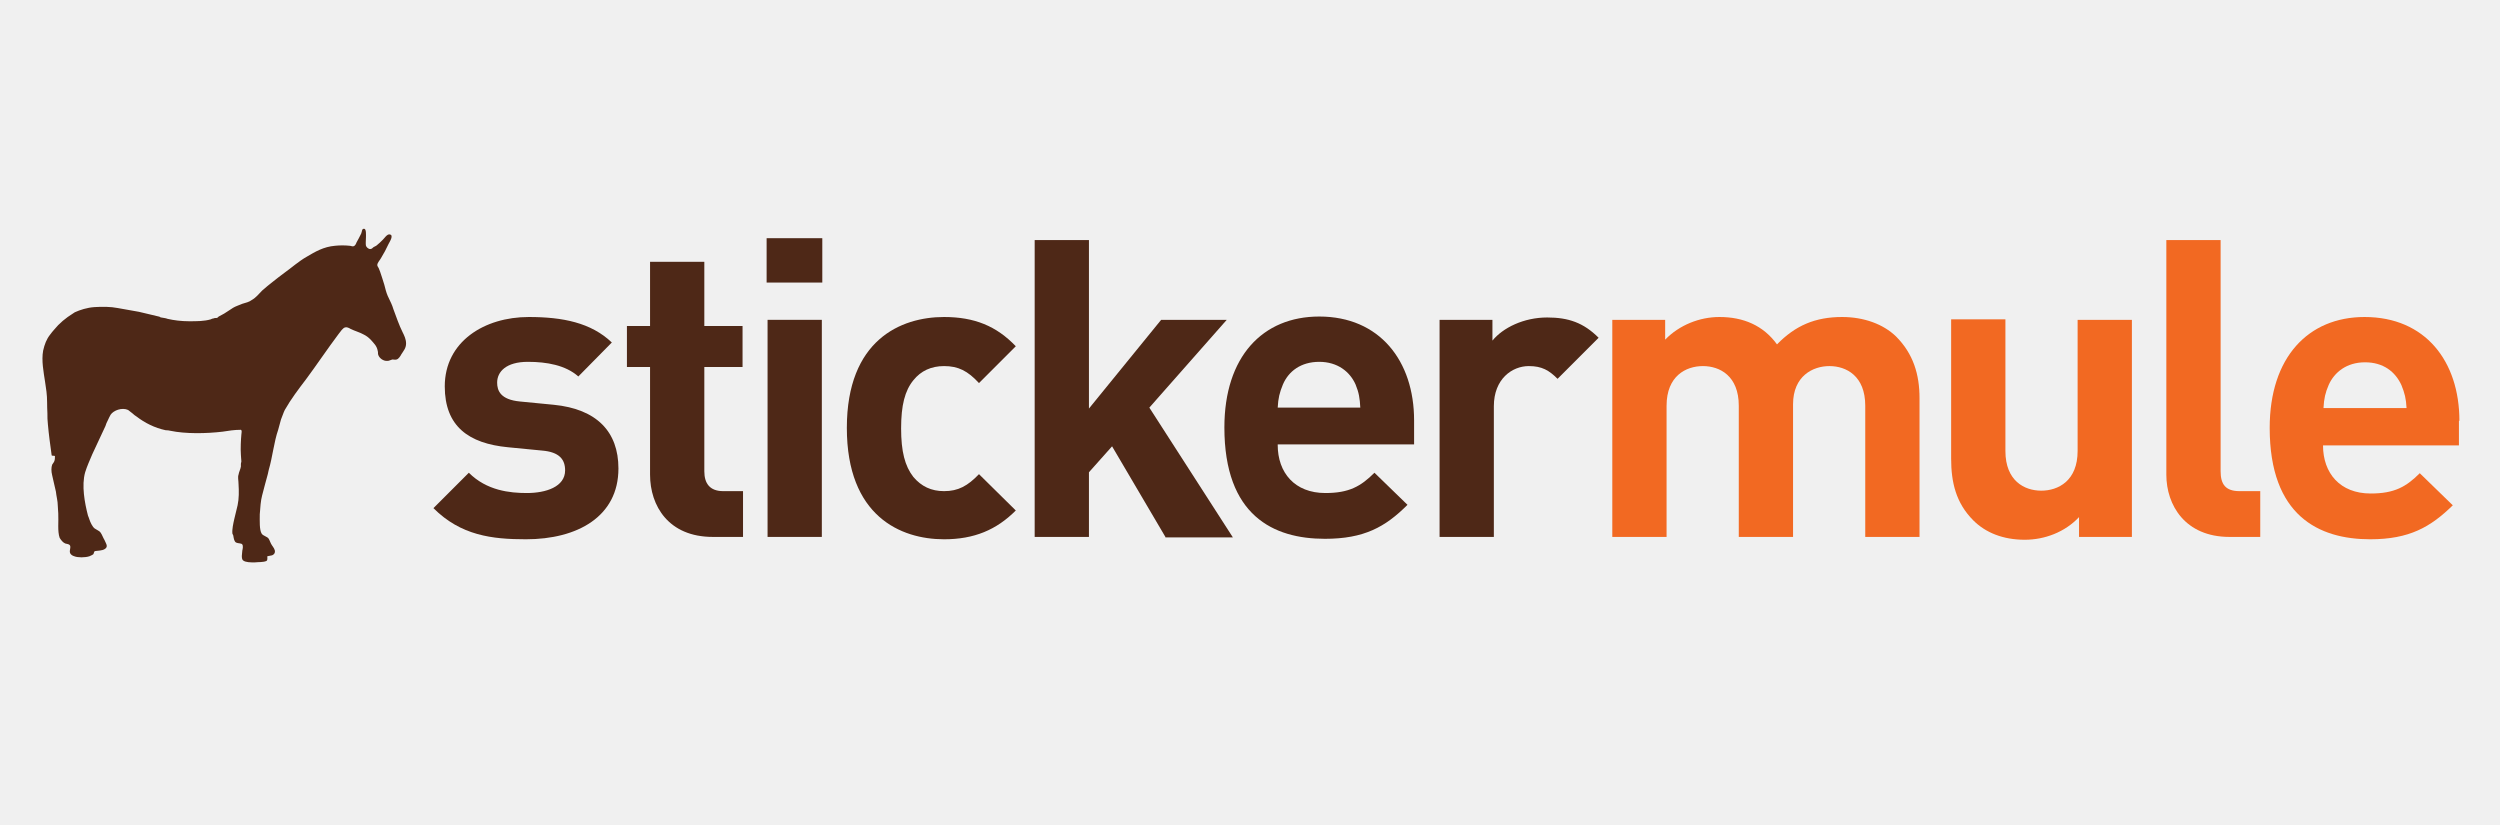
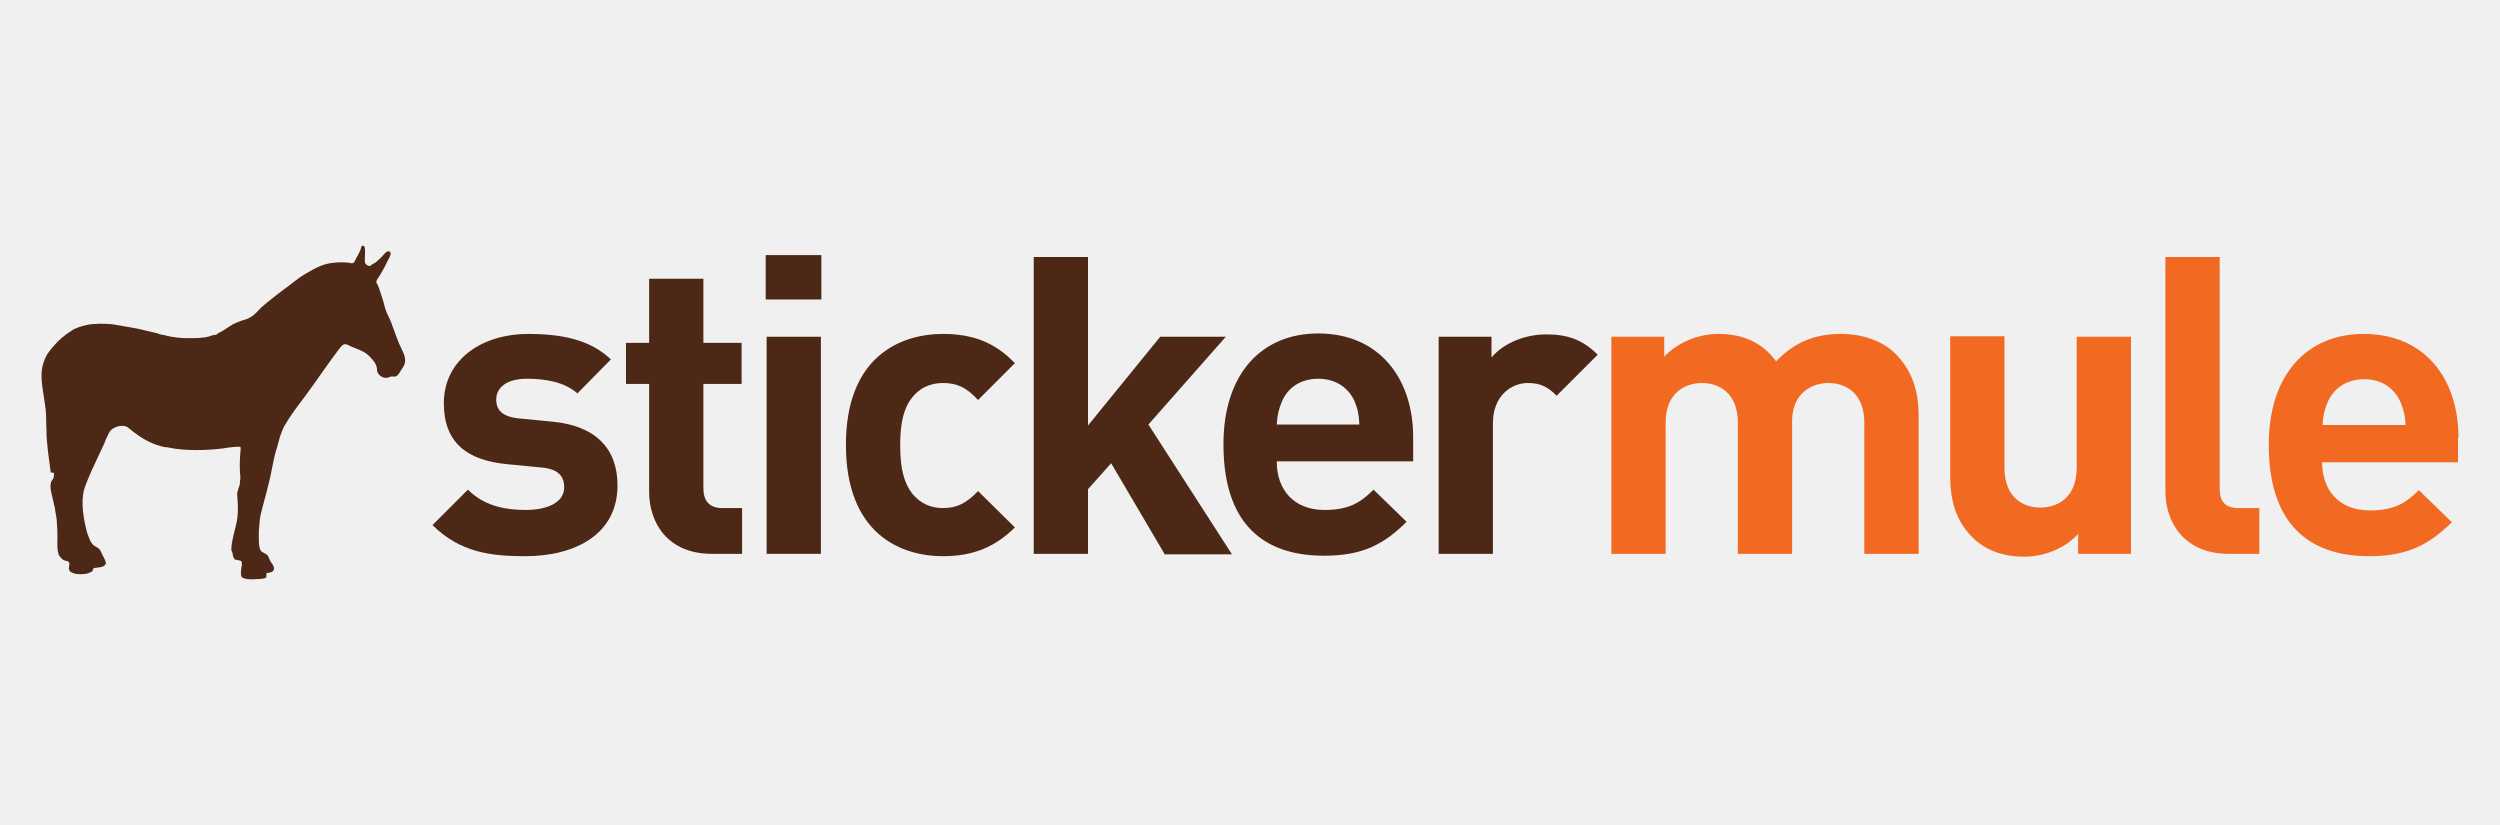
<svg xmlns="http://www.w3.org/2000/svg" version="1.1" id="Layer_1" x="0px" y="0px" viewBox="0 0 1000 330" style="enable-background:new 0 0 660 225;">
  <style type="text/css">
	.Arched_x0020_Green{fill:url(#SVGID_1_);stroke:#FFFFFF;stroke-width:0.25;stroke-miterlimit:1;}
	.st0{fill:#4E2817;}
	.st1{fill-rule:evenodd;clip-rule:evenodd;fill:#4E2817;}
	.st2{fill:#F26922;}
</style>
-   <path class="st0" d="M 210.376 215.712 C 196.784 215.712 184.325 214.202 173.376 203.254 L 187.534 189.095 C 194.707 196.269 203.957 197.213 210.752 197.213 C 218.303 197.213 226.043 194.758 226.043 188.152 C 226.043 183.81 223.777 180.79 216.793 180.223 L 203.202 178.902 C 187.534 177.392 177.907 170.597 177.907 154.551 C 177.907 136.618 193.763 126.802 211.507 126.802 C 225.098 126.802 236.425 129.067 244.731 136.995 L 231.329 150.586 C 226.231 146.056 218.681 144.735 211.131 144.735 C 202.447 144.735 198.86 148.698 198.86 153.041 C 198.86 156.251 200.181 159.837 207.921 160.592 L 221.512 161.913 C 238.69 163.611 247.374 172.673 247.374 187.397 C 247.374 206.652 230.951 215.712 210.376 215.712 Z" style="" />
-   <path class="st0" d="M 285.128 214.769 C 267.384 214.769 260.022 202.31 260.022 189.851 L 260.022 146.811 L 250.771 146.811 L 250.771 130.388 L 260.022 130.388 L 260.022 104.716 L 281.73 104.716 L 281.73 130.388 L 297.021 130.388 L 297.021 146.811 L 281.73 146.811 L 281.73 188.529 C 281.73 193.437 283.994 196.457 289.28 196.457 L 297.209 196.457 L 297.209 214.769 L 285.128 214.769 Z" style="" />
-   <path class="st0" d="M 306.647 113.022 L 306.647 95.278 L 328.922 95.278 L 328.922 113.022 L 306.647 113.022 Z M 307.025 214.769 L 307.025 127.934 L 328.733 127.934 L 328.733 214.769 L 307.025 214.769 Z" style="" />
-   <path class="st0" d="M 377.625 215.712 C 360.258 215.712 338.738 206.462 338.738 171.163 C 338.738 136.051 360.258 126.802 377.625 126.802 C 389.705 126.802 398.578 130.388 406.318 138.505 L 391.593 153.229 C 387.063 148.322 383.287 146.434 377.625 146.434 C 372.527 146.434 368.375 148.322 365.353 152.096 C 361.956 156.251 360.446 162.101 360.446 171.351 C 360.446 180.602 361.956 186.452 365.353 190.795 C 368.563 194.57 372.527 196.457 377.625 196.457 C 383.287 196.457 387.063 194.381 391.593 189.662 L 406.318 204.197 C 398.578 211.936 389.705 215.712 377.625 215.712 Z" style="" />
-   <path class="st0" d="M 466.157 214.769 L 444.826 178.524 L 435.576 188.907 L 435.576 214.769 L 413.868 214.769 L 413.868 96.033 L 435.576 96.033 L 435.576 163.423 L 464.458 127.934 L 490.697 127.934 L 459.739 163.046 L 493.151 214.957 L 466.157 214.957 Z" style="" />
-   <path class="st0" d="M 511.085 177.959 C 511.085 189.095 517.88 197.213 530.15 197.213 C 539.588 197.213 544.308 194.57 549.782 189.095 L 562.995 201.932 C 554.123 210.804 545.629 215.523 529.962 215.523 C 509.385 215.523 489.753 206.273 489.753 170.973 C 489.753 142.659 505.044 126.613 527.695 126.613 C 551.858 126.613 565.638 144.358 565.638 168.142 L 565.638 177.77 L 511.085 177.77 Z M 542.231 153.796 C 539.966 148.698 535.057 144.735 527.695 144.735 C 520.333 144.735 515.426 148.51 513.161 153.796 C 511.84 157.006 511.273 159.27 511.085 163.046 L 544.118 163.046 C 543.93 159.27 543.553 157.006 542.231 153.796 Z" style="" />
-   <path class="st0" d="M 623.025 151.53 C 619.626 148.133 616.795 146.434 611.509 146.434 C 604.902 146.434 597.54 151.53 597.54 162.48 L 597.54 214.769 L 575.832 214.769 L 575.832 127.934 L 596.974 127.934 L 596.974 136.241 C 601.128 131.144 609.433 126.99 618.871 126.99 C 627.366 126.99 633.406 129.067 639.447 135.107 L 623.025 151.53 Z" style="" />
-   <path class="st1" d="M 106.552 224.395 C 105.23 224.962 103.531 224.774 101.833 224.962 C 100.323 224.962 98.246 224.962 97.302 224.207 C 96.736 223.829 96.736 222.886 96.736 222.319 C 96.736 221.752 96.924 220.809 96.924 220.243 C 97.113 219.488 97.302 218.355 96.924 217.788 C 96.548 217.222 95.226 217.411 94.471 217.033 C 93.716 216.657 93.526 215.523 93.338 214.39 C 93.338 214.014 92.961 213.635 92.961 213.447 C 92.771 211.748 93.338 209.294 93.716 207.595 C 94.093 205.707 94.66 204.009 95.037 202.121 C 95.603 199.478 95.603 196.457 95.414 193.626 C 95.414 192.116 95.037 190.983 95.414 189.851 C 95.603 188.719 96.169 187.774 96.358 186.641 C 96.358 186.264 96.358 185.887 96.358 185.509 C 96.358 185.132 96.548 184.942 96.548 184.565 C 96.548 183.81 96.358 182.866 96.358 181.922 C 96.169 179.468 96.358 175.882 96.548 173.806 C 96.548 173.05 96.924 172.294 96.358 171.918 C 93.716 171.918 91.45 172.294 88.996 172.673 C 82.578 173.428 74.273 173.616 68.042 172.294 C 67.477 172.106 66.911 172.106 66.344 172.106 C 61.813 171.163 57.849 169.087 54.64 166.632 C 54.075 166.254 53.508 165.877 52.941 165.311 C 52.375 164.932 51.809 164.368 51.242 163.989 C 48.789 162.856 45.391 164.178 44.258 165.877 C 43.88 166.444 43.503 167.387 43.125 168.142 C 42.748 168.897 42.371 169.652 42.181 170.407 C 40.483 174.183 38.595 177.959 36.897 181.733 C 35.953 183.999 34.819 186.452 34.064 188.907 C 32.555 194.193 33.876 201.176 35.197 206.273 C 35.386 206.652 35.575 207.217 35.763 207.784 C 36.141 208.916 36.897 210.616 37.84 211.371 C 38.406 211.748 39.161 212.126 39.728 212.503 C 40.483 213.069 40.86 214.202 41.427 215.335 C 41.615 215.712 41.993 216.278 42.181 216.845 C 42.748 217.978 43.125 218.921 41.804 219.676 C 40.86 220.243 39.35 220.243 38.029 220.431 C 37.462 220.62 37.651 221.376 37.274 221.752 C 37.085 221.941 36.141 222.319 35.763 222.507 C 34.064 223.074 31.044 223.074 29.723 222.507 C 28.968 222.319 28.213 221.752 28.024 221.186 C 27.646 220.054 28.59 218.733 27.836 217.978 C 27.458 217.6 26.702 217.6 26.137 217.411 C 25.193 217.033 24.437 216.09 23.871 215.146 C 22.927 212.503 23.494 208.539 23.305 205.33 C 23.305 204.386 23.115 203.442 23.115 202.31 C 23.115 200.422 22.55 198.535 22.361 196.646 C 22.172 195.702 21.983 194.948 21.795 194.193 C 21.417 192.871 21.228 191.361 20.851 190.039 C 20.473 188.529 20.473 187.019 20.851 185.887 C 21.039 185.509 21.417 185.132 21.606 184.754 C 21.983 183.999 21.983 183.244 21.983 182.489 C 21.795 182.111 20.851 182.489 20.663 182.111 C 20.096 177.959 19.529 173.994 19.152 169.652 C 18.963 168.142 18.963 166.82 18.963 165.311 C 18.775 162.48 18.963 159.458 18.585 156.627 C 18.396 155.306 18.208 153.984 18.02 152.663 C 17.453 148.889 16.509 144.169 17.265 140.205 C 17.83 137.75 18.585 135.674 20.096 133.786 C 21.039 132.464 22.172 131.332 23.305 130.011 C 24.437 128.878 25.758 127.745 27.08 126.802 C 28.024 126.235 28.968 125.481 29.912 124.914 C 31.988 123.97 34.819 123.027 37.84 122.838 C 40.86 122.649 44.258 122.649 47.09 123.215 C 49.921 123.782 52.753 124.159 55.584 124.726 C 58.227 125.291 60.87 126.046 63.513 126.613 C 63.889 126.613 64.08 126.99 64.456 126.99 C 65.211 127.18 66.156 127.18 67.099 127.557 C 69.554 128.124 72.573 128.501 75.594 128.501 C 78.802 128.501 81.635 128.501 84.277 127.745 C 84.654 127.557 85.033 127.368 85.409 127.368 C 85.788 127.18 86.354 127.18 86.731 127.18 C 86.92 127.18 87.297 126.802 87.486 126.613 C 88.996 125.858 90.318 125.103 91.639 124.159 C 92.771 123.404 93.526 122.838 95.037 122.271 C 95.603 122.083 96.358 121.705 96.924 121.516 C 98.246 121.139 99.756 120.761 100.7 120.006 C 102.399 119.063 103.531 117.552 104.853 116.23 C 106.174 115.098 107.685 113.777 109.195 112.643 C 112.215 110.191 115.235 108.114 118.066 105.848 C 119.577 104.716 121.088 103.583 122.786 102.639 C 125.995 100.752 129.393 98.676 134.112 98.298 C 136 98.109 137.888 98.109 139.775 98.298 C 140.341 98.298 140.908 98.676 141.474 98.486 C 142.041 98.298 142.417 97.543 142.608 96.976 C 143.363 95.655 143.739 94.9 144.494 93.39 C 144.872 92.445 144.684 91.502 145.627 91.502 C 146.57 91.502 146.382 93.957 146.382 94.9 C 146.382 96.033 146.194 97.543 146.382 98.298 C 146.57 98.864 147.327 99.619 148.082 99.619 C 148.648 99.619 149.025 99.242 149.403 98.864 C 149.968 98.486 150.346 98.486 150.725 98.109 C 151.479 97.543 152.423 96.6 153.177 95.843 C 153.744 95.278 154.877 93.578 155.82 93.767 C 157.708 93.957 155.82 96.788 155.444 97.543 C 154.499 99.619 153.556 101.318 152.423 103.205 C 152.046 103.961 150.913 105.093 150.913 106.037 C 150.913 106.603 151.479 106.981 151.668 107.736 C 151.856 108.114 151.856 108.303 152.046 108.68 C 152.611 110.191 153.177 112.267 153.744 113.965 C 154.122 115.476 154.499 116.986 155.065 118.308 C 155.632 119.629 156.387 120.95 156.954 122.46 C 157.142 122.838 157.142 123.215 157.33 123.593 C 158.463 126.613 159.596 130.011 161.106 133.031 C 161.673 134.164 162.428 135.674 162.428 137.373 C 162.428 139.26 161.484 140.205 160.54 141.715 C 160.163 142.469 159.407 143.603 158.651 143.791 C 158.086 143.979 157.52 143.791 156.954 143.791 C 156.199 143.979 155.632 144.358 155.065 144.358 C 153.367 144.546 151.668 143.224 151.289 141.903 C 151.101 141.526 151.289 140.96 151.101 140.393 C 150.725 138.317 149.591 137.373 148.27 135.862 C 147.327 134.919 146.57 134.352 145.439 133.786 C 143.739 132.843 142.041 132.464 140.153 131.521 C 139.586 131.144 138.643 130.766 138.077 130.955 C 137.133 131.144 136.189 132.654 135.434 133.598 C 130.903 139.638 126.75 145.867 122.408 151.72 C 119.388 155.684 116.368 159.648 113.914 163.989 C 113.347 165.123 112.97 166.444 112.404 167.765 C 112.026 169.087 111.648 170.407 111.271 171.918 C 109.572 176.826 109.005 182.866 107.496 187.963 C 107.307 188.529 107.307 189.095 107.118 189.662 C 106.364 192.305 105.608 195.325 104.853 198.156 C 104.286 200.233 104.098 203.065 103.909 205.707 C 103.909 208.35 103.721 211.936 104.665 213.447 C 105.23 214.39 106.929 214.579 107.496 215.523 C 107.873 216.09 108.251 217.411 108.817 218.166 C 109.195 218.733 110.139 219.865 109.95 220.809 C 109.95 221.376 109.384 221.941 108.817 222.131 C 108.251 222.319 107.496 222.319 106.929 222.507 C 106.929 223.263 107.118 224.019 106.552 224.395 Z" style="" />
-   <path class="st2" d="M 736.852 126.802 C 726.092 126.802 718.163 130.2 710.802 137.75 C 705.327 130.2 697.399 126.802 687.772 126.802 C 679.844 126.802 671.727 130.011 666.063 135.862 L 666.063 127.934 L 644.921 127.934 L 644.921 214.769 L 666.629 214.769 L 666.629 162.291 C 666.629 150.398 674.37 146.434 681.165 146.434 C 687.961 146.434 695.512 150.398 695.512 162.291 L 695.512 214.769 L 717.22 214.769 L 717.22 161.725 C 717.22 150.398 725.149 146.434 731.754 146.434 C 738.552 146.434 746.102 150.398 746.102 162.291 L 746.102 214.769 L 767.81 214.769 L 767.81 159.27 C 767.81 149.832 765.356 141.526 758.372 134.542 C 753.275 129.633 745.535 126.802 736.852 126.802 Z" style="" />
-   <path class="st2" d="M 831.047 180.411 C 831.047 192.305 823.309 196.269 816.513 196.269 C 809.718 196.269 802.165 192.305 802.165 180.411 L 802.165 127.745 L 780.457 127.745 L 780.457 183.433 C 780.457 192.871 782.345 201.176 789.329 208.161 C 794.238 213.069 801.222 215.901 809.906 215.901 C 817.835 215.901 825.952 212.88 831.614 206.84 L 831.614 214.769 L 852.756 214.769 L 852.756 127.934 L 831.047 127.934 L 831.047 180.411 Z" style="" />
-   <path class="st2" d="M 888.246 188.529 L 888.246 96.033 L 866.535 96.033 L 866.535 189.851 C 866.535 202.121 874.088 214.769 891.831 214.769 L 904.101 214.769 L 904.101 196.457 L 895.796 196.457 C 890.322 196.457 888.246 193.814 888.246 188.529 Z" style="" />
-   <path class="st2" d="M 983.762 168.33 C 983.762 144.546 970.17 126.802 945.82 126.802 C 923.355 126.802 907.877 142.848 907.877 171.163 C 907.877 206.273 927.509 215.712 948.085 215.712 C 963.752 215.712 972.248 210.804 981.119 202.121 L 967.905 189.284 C 962.431 194.758 957.711 197.401 948.273 197.401 C 936.003 197.401 929.208 189.284 929.208 178.147 L 983.573 178.147 L 983.573 168.33 Z M 929.396 163.234 C 929.585 159.458 930.151 157.006 931.472 153.984 C 933.739 148.889 938.646 144.924 946.008 144.924 C 953.371 144.924 958.09 148.698 960.543 153.984 C 961.864 157.194 962.431 159.458 962.62 163.234 L 929.396 163.234 Z" style="" />
+   <g transform="matrix(1, 0, 0, 1, -0.372757, 6.767998)">
+     <path class="st0" d="M 210.376 215.712 C 196.784 215.712 184.325 214.202 173.376 203.254 L 187.534 189.095 C 194.707 196.269 203.957 197.213 210.752 197.213 C 218.303 197.213 226.043 194.758 226.043 188.152 C 226.043 183.81 223.777 180.79 216.793 180.223 L 203.202 178.902 C 187.534 177.392 177.907 170.597 177.907 154.551 C 177.907 136.618 193.763 126.802 211.507 126.802 C 225.098 126.802 236.425 129.067 244.731 136.995 L 231.329 150.586 C 226.231 146.056 218.681 144.735 211.131 144.735 C 202.447 144.735 198.86 148.698 198.86 153.041 C 198.86 156.251 200.181 159.837 207.921 160.592 L 221.512 161.913 C 238.69 163.611 247.374 172.673 247.374 187.397 C 247.374 206.652 230.951 215.712 210.376 215.712 Z" style="" />
+     <path class="st0" d="M 285.128 214.769 C 267.384 214.769 260.022 202.31 260.022 189.851 L 260.022 146.811 L 250.771 146.811 L 250.771 130.388 L 260.022 130.388 L 260.022 104.716 L 281.73 104.716 L 281.73 130.388 L 297.021 130.388 L 297.021 146.811 L 281.73 146.811 L 281.73 188.529 C 281.73 193.437 283.994 196.457 289.28 196.457 L 297.209 196.457 L 297.209 214.769 L 285.128 214.769 Z" style="" />
+     <path class="st0" d="M 306.647 113.022 L 306.647 95.278 L 328.922 95.278 L 328.922 113.022 L 306.647 113.022 Z M 307.025 214.769 L 307.025 127.934 L 328.733 127.934 L 328.733 214.769 L 307.025 214.769 Z" style="" />
+     <path class="st0" d="M 377.625 215.712 C 360.258 215.712 338.738 206.462 338.738 171.163 C 338.738 136.051 360.258 126.802 377.625 126.802 C 389.705 126.802 398.578 130.388 406.318 138.505 L 391.593 153.229 C 387.063 148.322 383.287 146.434 377.625 146.434 C 372.527 146.434 368.375 148.322 365.353 152.096 C 361.956 156.251 360.446 162.101 360.446 171.351 C 360.446 180.602 361.956 186.452 365.353 190.795 C 368.563 194.57 372.527 196.457 377.625 196.457 C 383.287 196.457 387.063 194.381 391.593 189.662 L 406.318 204.197 C 398.578 211.936 389.705 215.712 377.625 215.712 Z" style="" />
+     <path class="st0" d="M 466.157 214.769 L 444.826 178.524 L 435.576 188.907 L 435.576 214.769 L 413.868 214.769 L 413.868 96.033 L 435.576 96.033 L 435.576 163.423 L 464.458 127.934 L 490.697 127.934 L 459.739 163.046 L 493.151 214.957 L 466.157 214.957 Z" style="" />
+     <path class="st0" d="M 511.085 177.959 C 511.085 189.095 517.88 197.213 530.15 197.213 C 539.588 197.213 544.308 194.57 549.782 189.095 L 562.995 201.932 C 554.123 210.804 545.629 215.523 529.962 215.523 C 509.385 215.523 489.753 206.273 489.753 170.973 C 489.753 142.659 505.044 126.613 527.695 126.613 C 551.858 126.613 565.638 144.358 565.638 168.142 L 565.638 177.77 L 511.085 177.77 Z M 542.231 153.796 C 539.966 148.698 535.057 144.735 527.695 144.735 C 520.333 144.735 515.426 148.51 513.161 153.796 C 511.84 157.006 511.273 159.27 511.085 163.046 L 544.118 163.046 C 543.93 159.27 543.553 157.006 542.231 153.796 Z" style="" />
+     <path class="st0" d="M 623.025 151.53 C 619.626 148.133 616.795 146.434 611.509 146.434 C 604.902 146.434 597.54 151.53 597.54 162.48 L 597.54 214.769 L 575.832 214.769 L 575.832 127.934 L 596.974 127.934 L 596.974 136.241 C 601.128 131.144 609.433 126.99 618.871 126.99 C 627.366 126.99 633.406 129.067 639.447 135.107 L 623.025 151.53 Z" style="" />
+     <path class="st1" d="M 106.552 224.395 C 105.23 224.962 103.531 224.774 101.833 224.962 C 100.323 224.962 98.246 224.962 97.302 224.207 C 96.736 223.829 96.736 222.886 96.736 222.319 C 96.736 221.752 96.924 220.809 96.924 220.243 C 97.113 219.488 97.302 218.355 96.924 217.788 C 96.548 217.222 95.226 217.411 94.471 217.033 C 93.716 216.657 93.526 215.523 93.338 214.39 C 93.338 214.014 92.961 213.635 92.961 213.447 C 92.771 211.748 93.338 209.294 93.716 207.595 C 94.093 205.707 94.66 204.009 95.037 202.121 C 95.603 199.478 95.603 196.457 95.414 193.626 C 95.414 192.116 95.037 190.983 95.414 189.851 C 95.603 188.719 96.169 187.774 96.358 186.641 C 96.358 186.264 96.358 185.887 96.358 185.509 C 96.358 185.132 96.548 184.942 96.548 184.565 C 96.548 183.81 96.358 182.866 96.358 181.922 C 96.169 179.468 96.358 175.882 96.548 173.806 C 96.548 173.05 96.924 172.294 96.358 171.918 C 93.716 171.918 91.45 172.294 88.996 172.673 C 82.578 173.428 74.273 173.616 68.042 172.294 C 67.477 172.106 66.911 172.106 66.344 172.106 C 61.813 171.163 57.849 169.087 54.64 166.632 C 54.075 166.254 53.508 165.877 52.941 165.311 C 52.375 164.932 51.809 164.368 51.242 163.989 C 48.789 162.856 45.391 164.178 44.258 165.877 C 43.88 166.444 43.503 167.387 43.125 168.142 C 42.748 168.897 42.371 169.652 42.181 170.407 C 40.483 174.183 38.595 177.959 36.897 181.733 C 35.953 183.999 34.819 186.452 34.064 188.907 C 32.555 194.193 33.876 201.176 35.197 206.273 C 35.386 206.652 35.575 207.217 35.763 207.784 C 36.141 208.916 36.897 210.616 37.84 211.371 C 38.406 211.748 39.161 212.126 39.728 212.503 C 40.483 213.069 40.86 214.202 41.427 215.335 C 41.615 215.712 41.993 216.278 42.181 216.845 C 42.748 217.978 43.125 218.921 41.804 219.676 C 40.86 220.243 39.35 220.243 38.029 220.431 C 37.462 220.62 37.651 221.376 37.274 221.752 C 37.085 221.941 36.141 222.319 35.763 222.507 C 34.064 223.074 31.044 223.074 29.723 222.507 C 28.968 222.319 28.213 221.752 28.024 221.186 C 27.646 220.054 28.59 218.733 27.836 217.978 C 27.458 217.6 26.702 217.6 26.137 217.411 C 25.193 217.033 24.437 216.09 23.871 215.146 C 22.927 212.503 23.494 208.539 23.305 205.33 C 23.305 204.386 23.115 203.442 23.115 202.31 C 23.115 200.422 22.55 198.535 22.361 196.646 C 22.172 195.702 21.983 194.948 21.795 194.193 C 21.417 192.871 21.228 191.361 20.851 190.039 C 20.473 188.529 20.473 187.019 20.851 185.887 C 21.039 185.509 21.417 185.132 21.606 184.754 C 21.983 183.999 21.983 183.244 21.983 182.489 C 21.795 182.111 20.851 182.489 20.663 182.111 C 20.096 177.959 19.529 173.994 19.152 169.652 C 18.963 168.142 18.963 166.82 18.963 165.311 C 18.775 162.48 18.963 159.458 18.585 156.627 C 18.396 155.306 18.208 153.984 18.02 152.663 C 17.453 148.889 16.509 144.169 17.265 140.205 C 17.83 137.75 18.585 135.674 20.096 133.786 C 21.039 132.464 22.172 131.332 23.305 130.011 C 24.437 128.878 25.758 127.745 27.08 126.802 C 28.024 126.235 28.968 125.481 29.912 124.914 C 31.988 123.97 34.819 123.027 37.84 122.838 C 40.86 122.649 44.258 122.649 47.09 123.215 C 49.921 123.782 52.753 124.159 55.584 124.726 C 58.227 125.291 60.87 126.046 63.513 126.613 C 63.889 126.613 64.08 126.99 64.456 126.99 C 65.211 127.18 66.156 127.18 67.099 127.557 C 69.554 128.124 72.573 128.501 75.594 128.501 C 78.802 128.501 81.635 128.501 84.277 127.745 C 84.654 127.557 85.033 127.368 85.409 127.368 C 85.788 127.18 86.354 127.18 86.731 127.18 C 86.92 127.18 87.297 126.802 87.486 126.613 C 88.996 125.858 90.318 125.103 91.639 124.159 C 92.771 123.404 93.526 122.838 95.037 122.271 C 95.603 122.083 96.358 121.705 96.924 121.516 C 98.246 121.139 99.756 120.761 100.7 120.006 C 102.399 119.063 103.531 117.552 104.853 116.23 C 106.174 115.098 107.685 113.777 109.195 112.643 C 112.215 110.191 115.235 108.114 118.066 105.848 C 119.577 104.716 121.088 103.583 122.786 102.639 C 125.995 100.752 129.393 98.676 134.112 98.298 C 136 98.109 137.888 98.109 139.775 98.298 C 140.341 98.298 140.908 98.676 141.474 98.486 C 142.041 98.298 142.417 97.543 142.608 96.976 C 143.363 95.655 143.739 94.9 144.494 93.39 C 144.872 92.445 144.684 91.502 145.627 91.502 C 146.57 91.502 146.382 93.957 146.382 94.9 C 146.382 96.033 146.194 97.543 146.382 98.298 C 146.57 98.864 147.327 99.619 148.082 99.619 C 148.648 99.619 149.025 99.242 149.403 98.864 C 149.968 98.486 150.346 98.486 150.725 98.109 C 151.479 97.543 152.423 96.6 153.177 95.843 C 153.744 95.278 154.877 93.578 155.82 93.767 C 157.708 93.957 155.82 96.788 155.444 97.543 C 154.499 99.619 153.556 101.318 152.423 103.205 C 152.046 103.961 150.913 105.093 150.913 106.037 C 150.913 106.603 151.479 106.981 151.668 107.736 C 151.856 108.114 151.856 108.303 152.046 108.68 C 152.611 110.191 153.177 112.267 153.744 113.965 C 154.122 115.476 154.499 116.986 155.065 118.308 C 155.632 119.629 156.387 120.95 156.954 122.46 C 157.142 122.838 157.142 123.215 157.33 123.593 C 158.463 126.613 159.596 130.011 161.106 133.031 C 161.673 134.164 162.428 135.674 162.428 137.373 C 162.428 139.26 161.484 140.205 160.54 141.715 C 160.163 142.469 159.407 143.603 158.651 143.791 C 158.086 143.979 157.52 143.791 156.954 143.791 C 156.199 143.979 155.632 144.358 155.065 144.358 C 153.367 144.546 151.668 143.224 151.289 141.903 C 151.101 141.526 151.289 140.96 151.101 140.393 C 150.725 138.317 149.591 137.373 148.27 135.862 C 147.327 134.919 146.57 134.352 145.439 133.786 C 143.739 132.843 142.041 132.464 140.153 131.521 C 139.586 131.144 138.643 130.766 138.077 130.955 C 137.133 131.144 136.189 132.654 135.434 133.598 C 130.903 139.638 126.75 145.867 122.408 151.72 C 119.388 155.684 116.368 159.648 113.914 163.989 C 113.347 165.123 112.97 166.444 112.404 167.765 C 112.026 169.087 111.648 170.407 111.271 171.918 C 109.572 176.826 109.005 182.866 107.496 187.963 C 107.307 188.529 107.307 189.095 107.118 189.662 C 106.364 192.305 105.608 195.325 104.853 198.156 C 104.286 200.233 104.098 203.065 103.909 205.707 C 103.909 208.35 103.721 211.936 104.665 213.447 C 105.23 214.39 106.929 214.579 107.496 215.523 C 107.873 216.09 108.251 217.411 108.817 218.166 C 109.195 218.733 110.139 219.865 109.95 220.809 C 109.95 221.376 109.384 221.941 108.817 222.131 C 108.251 222.319 107.496 222.319 106.929 222.507 C 106.929 223.263 107.118 224.019 106.552 224.395 Z" style="" />
+     <path class="st2" d="M 736.852 126.802 C 726.092 126.802 718.163 130.2 710.802 137.75 C 705.327 130.2 697.399 126.802 687.772 126.802 C 679.844 126.802 671.727 130.011 666.063 135.862 L 666.063 127.934 L 644.921 127.934 L 644.921 214.769 L 666.629 214.769 L 666.629 162.291 C 666.629 150.398 674.37 146.434 681.165 146.434 C 687.961 146.434 695.512 150.398 695.512 162.291 L 695.512 214.769 L 717.22 214.769 L 717.22 161.725 C 717.22 150.398 725.149 146.434 731.754 146.434 C 738.552 146.434 746.102 150.398 746.102 162.291 L 746.102 214.769 L 767.81 214.769 L 767.81 159.27 C 767.81 149.832 765.356 141.526 758.372 134.542 C 753.275 129.633 745.535 126.802 736.852 126.802 Z" style="" />
+     <path class="st2" d="M 831.047 180.411 C 831.047 192.305 823.309 196.269 816.513 196.269 C 809.718 196.269 802.165 192.305 802.165 180.411 L 802.165 127.745 L 780.457 127.745 L 780.457 183.433 C 780.457 192.871 782.345 201.176 789.329 208.161 C 794.238 213.069 801.222 215.901 809.906 215.901 C 817.835 215.901 825.952 212.88 831.614 206.84 L 831.614 214.769 L 852.756 214.769 L 852.756 127.934 L 831.047 127.934 L 831.047 180.411 Z" style="" />
+     <path class="st2" d="M 888.246 188.529 L 888.246 96.033 L 866.535 96.033 L 866.535 189.851 C 866.535 202.121 874.088 214.769 891.831 214.769 L 904.101 214.769 L 904.101 196.457 L 895.796 196.457 C 890.322 196.457 888.246 193.814 888.246 188.529 Z" style="" />
+     <path class="st2" d="M 983.762 168.33 C 983.762 144.546 970.17 126.802 945.82 126.802 C 923.355 126.802 907.877 142.848 907.877 171.163 C 907.877 206.273 927.509 215.712 948.085 215.712 C 963.752 215.712 972.248 210.804 981.119 202.121 L 967.905 189.284 C 962.431 194.758 957.711 197.401 948.273 197.401 C 936.003 197.401 929.208 189.284 929.208 178.147 L 983.573 178.147 L 983.573 168.33 Z M 929.396 163.234 C 929.585 159.458 930.151 157.006 931.472 153.984 C 933.739 148.889 938.646 144.924 946.008 144.924 C 953.371 144.924 958.09 148.698 960.543 153.984 C 961.864 157.194 962.431 159.458 962.62 163.234 L 929.396 163.234 Z" style="" />
+   </g>
</svg>
